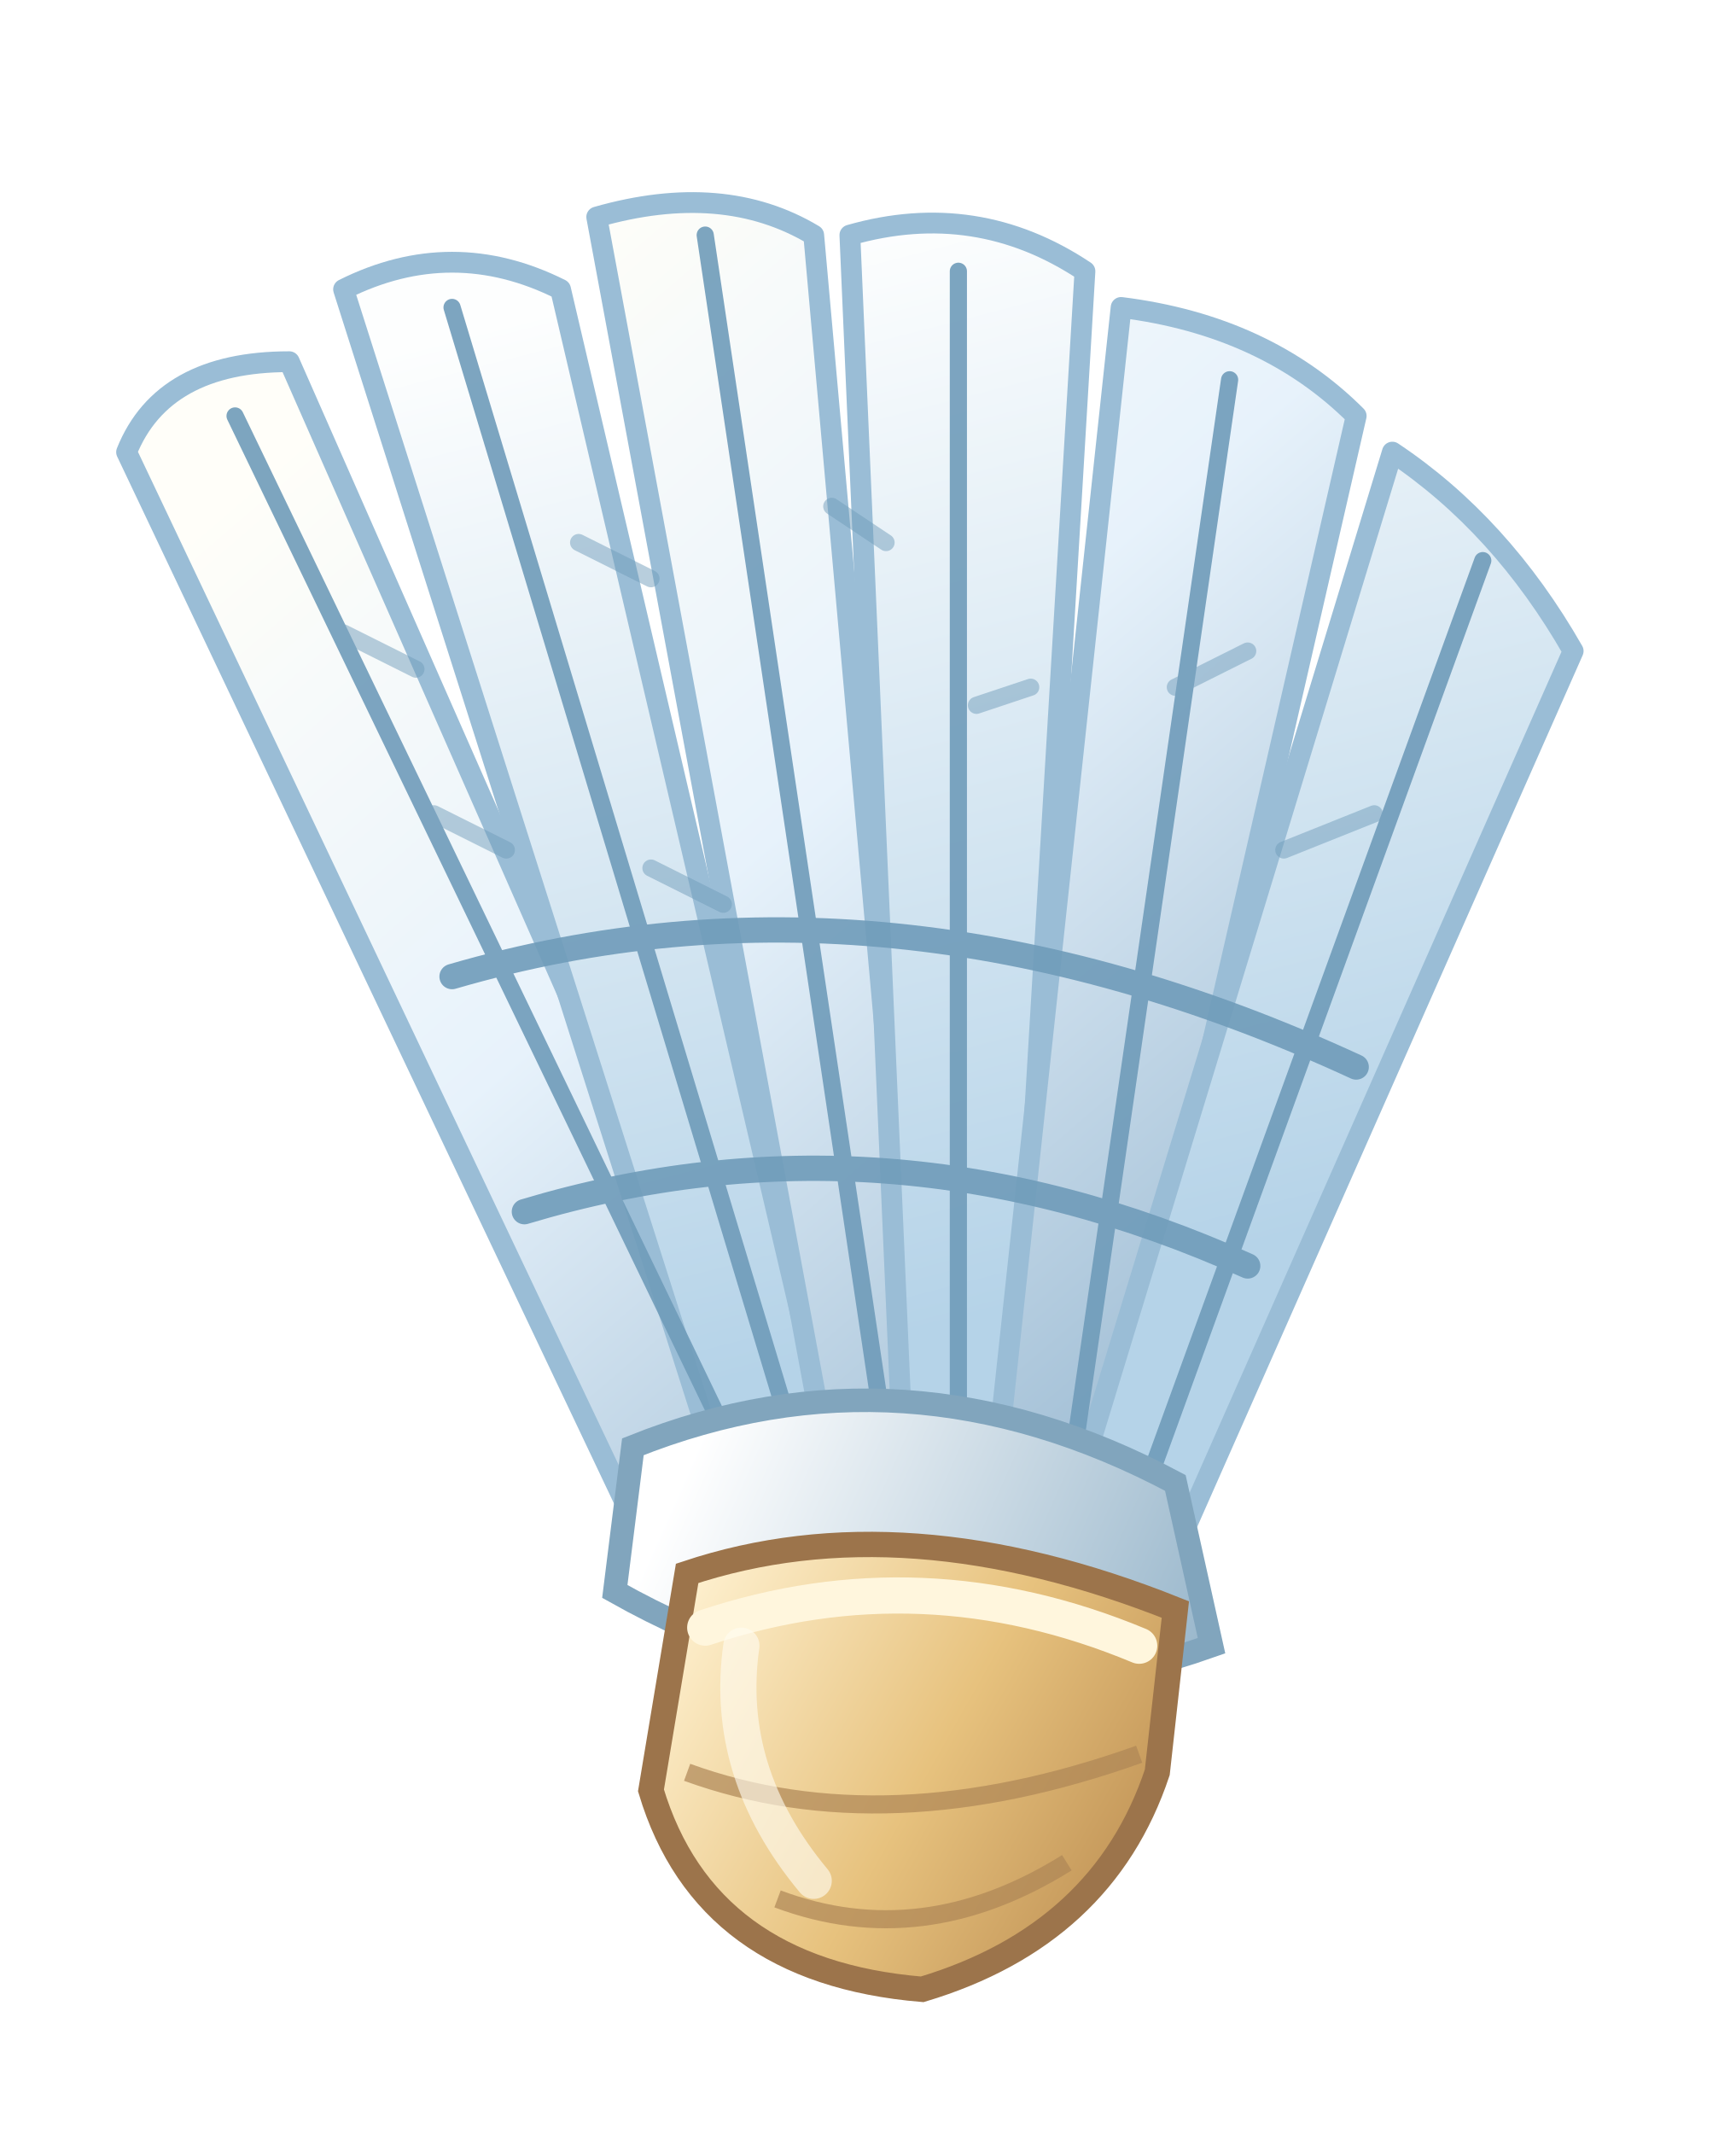
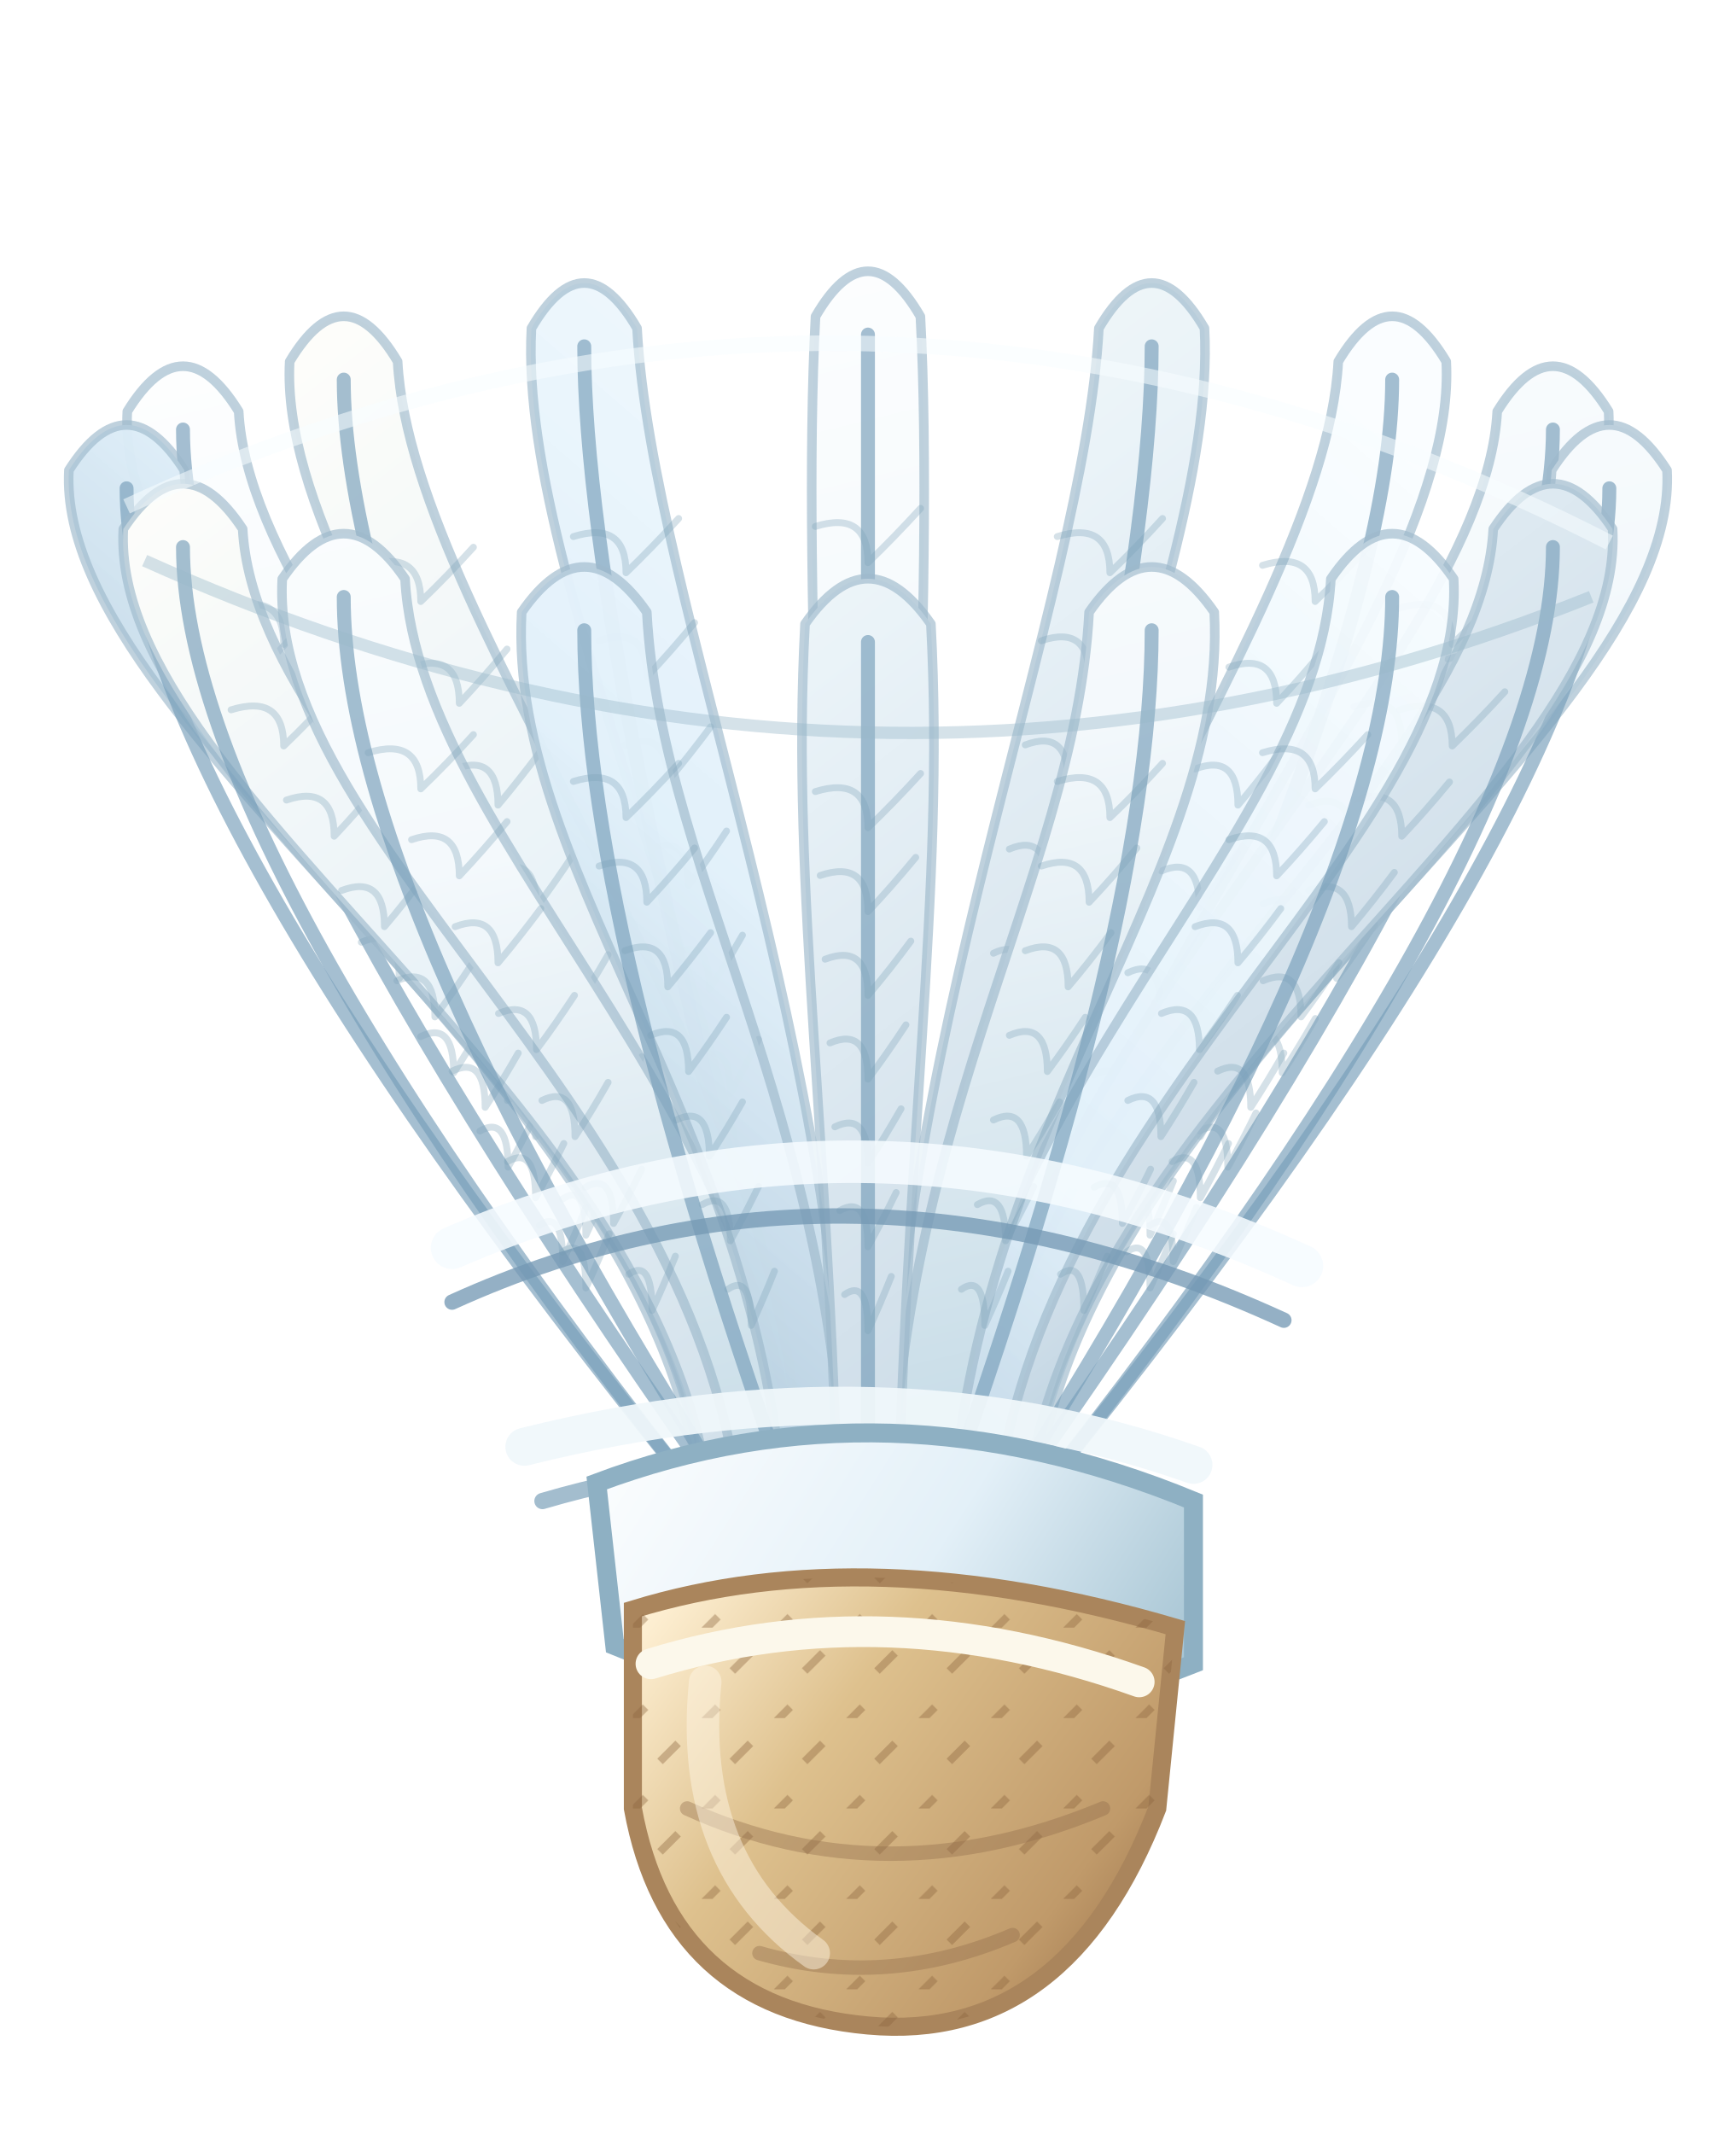
<svg xmlns="http://www.w3.org/2000/svg" width="96" height="118" viewBox="0 0 96 118" fill="none" role="img" aria-label="Federball">
  <defs>
-     <linearGradient id="wing" x1="19" y1="22" x2="67" y2="78" gradientUnits="userSpaceOnUse">
-       <stop stop-color="#fffef9" />
-       <stop offset=".46" stop-color="#e7f2fb" />
-       <stop offset="1" stop-color="#9fbdd4" />
-     </linearGradient>
-     <linearGradient id="light" x1="27" y1="18" x2="42" y2="76" gradientUnits="userSpaceOnUse">
-       <stop stop-color="#fdfefe" />
-       <stop offset="1" stop-color="#b5d3e8" />
-     </linearGradient>
-     <linearGradient id="cork" x1="37" y1="88" x2="67" y2="105" gradientUnits="userSpaceOnUse">
-       <stop stop-color="#fff2d2" />
-       <stop offset=".5" stop-color="#e7c27e" />
-       <stop offset="1" stop-color="#b6864b" />
-     </linearGradient>
-     <linearGradient id="rim" x1="39" y1="79" x2="66" y2="91" gradientUnits="userSpaceOnUse">
-       <stop stop-color="#ffffff" />
-       <stop offset="1" stop-color="#9cb9cd" />
-     </linearGradient>
+     <linearGradient id="wing" x1="9" y1="22" x2="65" y2="95" gradientUnits="userSpaceOnUse">
+       <stop stop-color="#fffefa" />
+       <stop offset=".37" stop-color="#eaf3f8" />
+       <stop offset=".76" stop-color="#cfdee9" />
+       <stop offset="1" stop-color="#96bacf" />
+     </linearGradient>
+     <linearGradient id="light" x1="32" y1="8" x2="53" y2="94" gradientUnits="userSpaceOnUse">
+       <stop stop-color="#fff" />
+       <stop offset=".42" stop-color="#f4f9fc" />
+       <stop offset="1" stop-color="#b6d1df" />
+     </linearGradient>
+     <linearGradient id="frost" x1="81" y1="28" x2="31" y2="86" gradientUnits="userSpaceOnUse">
+       <stop stop-color="#f9fdff" stop-opacity=".93" />
+       <stop offset=".55" stop-color="#e1f0fa" stop-opacity=".97" />
+       <stop offset="1" stop-color="#a4c0d3" />
+     </linearGradient>
+     <linearGradient id="cork" x1="35" y1="90" x2="65" y2="112" gradientUnits="userSpaceOnUse">
+       <stop stop-color="#fff1d5" />
+       <stop offset=".32" stop-color="#dec18e" />
+       <stop offset=".75" stop-color="#c09a6a" />
+       <stop offset="1" stop-color="#926943" />
+     </linearGradient>
+     <linearGradient id="rim" x1="31" y1="79" x2="64" y2="100" gradientUnits="userSpaceOnUse">
+       <stop stop-color="#fff" />
+       <stop offset=".54" stop-color="#e3f0f8" />
+       <stop offset="1" stop-color="#9bbccc" />
+     </linearGradient>
+     <pattern id="cork-grain" patternUnits="userSpaceOnUse" width="4" height="5">
+       <path d="M.5 2.4l1-1m1.2 4 1-1" stroke="#8b643e" stroke-width=".43" opacity=".45" />
+     </pattern>
+     <clipPath id="cork-clip">
+       <path d="M35 89Q48 85 65 90L64 100Q59 113 48 112Q37 111 35 100Z" />
+     </clipPath>
  </defs>
-   <g stroke="#9abdd6" stroke-width="1.15" stroke-linejoin="round">
-     <path d="M7 25Q9 20 16 20L42 79 35 84Z" fill="url(#wing)" />
-     <path d="M19 16Q25 13 31 16L46 80 40 82Z" fill="url(#light)" />
-     <path d="M33 12Q40 10 45 13L51 80 46 82Z" fill="url(#wing)" />
-     <path d="M47 13Q54 11 60 15L56 82 50 82Z" fill="url(#light)" />
-     <path d="M62 17Q70 18 75 23L61 84 55 82Z" fill="url(#wing)" />
-     <path d="M77 25Q83 29 87 36L64 88 59 84Z" fill="url(#light)" />
+   <g fill="none" stroke-linejoin="round" stroke-linecap="round">
+     <g class="feather" data-plume="13">
+       <path d="M45.10 17.50 Q48.00 12.50 50.90 17.50 C51.70 32.50 50.00 59.00 49.60 83.00 Q48.00 87.00 46.40 83.00 C46.00 59.00 44.30 32.50 45.10 17.50Z" fill="url(#light)" stroke="#9db8cb" stroke-opacity=".65" stroke-width=".53" />
+       <path d="M48.00 18.50Q48.00 35.50 48.00 83.00" stroke="#769db9" stroke-opacity=".66" stroke-width=".77" />
+       <g stroke="#7c9fb7" stroke-width=".38" stroke-opacity=".32">
+         <path d="M45.09 29.11Q48.00 28.21 48.00 31.11M48.00 31.11Q49.45 29.71 50.91 28.11" />
+         <path d="M45.36 34.92Q48.00 34.02 48.00 36.92M48.00 36.92Q49.32 35.52 50.64 33.92" />
+         <path d="M45.63 40.72Q48.00 39.82 48.00 42.72M48.00 42.72Q49.18 41.32 50.37 39.72" />
+         <path d="M45.90 46.53Q48.00 45.63 48.00 48.53M48.00 48.53Q49.05 47.13 50.10 45.53" />
+         <path d="M46.17 52.33Q48.00 51.43 48.00 54.33M48.00 54.33Q48.91 52.93 49.83 51.33" />
+         <path d="M46.44 58.13Q48.00 57.23 48.00 60.13M48.00 60.13Q48.78 58.73 49.56 57.13" />
+         <path d="M46.71 63.94Q48.00 63.04 48.00 65.94M48.00 65.94Q48.65 64.54 49.29 62.94" />
+       </g>
+     </g>
+     <g class="feather" data-plume="14">
+       <path d="M60.77 18.15 Q63.69 13.15 66.61 18.15 C67.41 33.15 52.87 59.15 52.47 83.15 Q50.87 87.15 49.27 83.15 C48.87 59.15 59.97 33.15 60.77 18.15Z" fill="url(#wing)" stroke="#9db8cb" stroke-opacity=".65" stroke-width=".53" />
+       <path d="M63.69 19.15Q63.69 36.15 50.87 83.15" stroke="#769db9" stroke-opacity=".66" stroke-width=".77" />
+       <g stroke="#7c9fb7" stroke-width=".38" stroke-opacity=".32">
+         <path d="M58.47 29.67Q61.38 28.77 61.38 31.67M61.38 31.67Q62.84 30.27 64.29 28.67" />
+         <path d="M57.59 35.43Q60.23 34.53 60.23 37.43M60.23 37.43Q61.55 36.03 62.87 34.43" />
+         <path d="M56.70 41.19Q59.07 40.29 59.07 43.19M59.07 43.19Q60.26 41.79 61.44 40.19" />
+         <path d="M55.82 46.95Q57.92 46.05 57.92 48.95M57.92 48.95Q58.97 47.55 60.02 45.95" />
+         <path d="M54.94 52.71Q56.77 51.81 56.77 54.71M56.77 54.71Q57.68 53.31 58.60 51.71" />
+         <path d="M54.05 58.47Q55.61 57.57 55.61 60.47M55.61 60.47Q56.39 59.07 57.17 57.47" />
+         <path d="M53.17 64.23Q54.46 63.33 54.46 66.23M54.46 66.23Q55.10 64.83 55.75 63.23" />
+       </g>
+     </g>
+     <g class="feather" data-plume="12">
+       <path d="M29.39 18.15 Q32.31 13.15 35.23 18.15 C36.03 33.15 47.13 59.15 46.73 83.15 Q45.13 87.15 43.53 83.15 C43.13 59.15 28.59 33.15 29.39 18.15Z" fill="url(#frost)" stroke="#9db8cb" stroke-opacity=".65" stroke-width=".53" />
+       <path d="M32.31 19.15Q32.31 36.15 45.13 83.15" stroke="#769db9" stroke-opacity=".66" stroke-width=".77" />
+       <g stroke="#7c9fb7" stroke-width=".38" stroke-opacity=".32">
+         <path d="M31.71 29.67Q34.62 28.77 34.62 31.67M34.62 31.67Q36.07 30.27 37.53 28.67" />
+         <path d="M33.13 35.43Q35.77 34.53 35.77 37.43M35.77 37.43Q37.09 36.03 38.41 34.43" />
+         <path d="M34.56 41.19Q36.93 40.29 36.93 43.19M36.93 43.19Q38.11 41.79 39.30 40.19" />
+         <path d="M35.98 46.95Q38.08 46.05 38.08 48.95M38.08 48.95Q39.13 47.55 40.18 45.95" />
+         <path d="M37.40 52.71Q39.23 51.81 39.23 54.71M39.23 54.71Q40.15 53.31 41.06 51.71" />
+         <path d="M38.83 58.47Q40.39 57.57 40.39 60.47M40.39 60.47Q41.17 59.07 41.95 57.47" />
+         <path d="M40.25 64.23Q41.54 63.33 41.54 66.23M41.54 66.23Q42.19 64.83 42.83 63.23" />
+       </g>
+     </g>
+     <g class="feather" data-plume="15">
+       <path d="M74.01 19.99 Q76.99 14.99 79.98 19.99 C80.78 34.99 55.30 59.59 54.90 83.59 Q53.30 87.59 51.70 83.59 C51.30 59.59 73.21 34.99 74.01 19.99Z" fill="url(#frost)" stroke="#9db8cb" stroke-opacity=".65" stroke-width=".53" />
+       <path d="M76.99 20.99Q76.99 37.99 53.30 83.59" stroke="#769db9" stroke-opacity=".66" stroke-width=".77" />
+       <g stroke="#7c9fb7" stroke-width=".38" stroke-opacity=".32">
+         <path d="M69.82 31.26Q72.73 30.36 72.73 33.26M72.73 33.26Q74.18 31.86 75.64 30.26" />
+         <path d="M67.96 36.89Q70.60 35.99 70.60 38.89M70.60 38.89Q71.92 37.49 73.24 35.89" />
+         <path d="M66.09 42.52Q68.46 41.62 68.46 44.52M68.46 44.52Q69.65 43.12 70.83 41.52" />
+         <path d="M64.23 48.16Q66.33 47.26 66.33 50.16M66.33 50.16Q67.38 48.76 68.43 47.16" />
+         <path d="M62.37 53.79Q64.20 52.89 64.20 55.79M64.20 55.79Q65.11 54.39 66.03 52.79" />
+         <path d="M60.51 59.43Q62.07 58.53 62.07 61.43M62.07 61.43Q62.85 60.03 63.63 58.43" />
+         <path d="M58.65 65.06Q59.94 64.16 59.94 67.06M59.94 67.06Q60.58 65.66 61.23 64.06" />
+       </g>
+     </g>
+     <g class="feather" data-plume="11">
+       <path d="M16.02 19.99 Q19.01 14.99 21.99 19.99 C22.79 34.99 44.70 59.59 44.30 83.59 Q42.70 87.59 41.10 83.59 C40.70 59.59 15.22 34.99 16.02 19.99Z" fill="url(#wing)" stroke="#9db8cb" stroke-opacity=".65" stroke-width=".53" />
+       <path d="M19.01 20.99Q19.01 37.99 42.70 83.59" stroke="#769db9" stroke-opacity=".66" stroke-width=".77" />
+       <g stroke="#7c9fb7" stroke-width=".38" stroke-opacity=".32">
+         <path d="M20.36 31.26Q23.27 30.36 23.27 33.26M23.27 33.26Q24.73 31.86 26.18 30.26" />
+         <path d="M22.76 36.89Q25.40 35.99 25.40 38.89M25.40 38.89Q26.72 37.49 28.04 35.89" />
+         <path d="M25.17 42.52Q27.54 41.62 27.54 44.52M27.54 44.52Q28.72 43.12 29.91 41.52" />
+         <path d="M27.57 48.16Q29.67 47.26 29.67 50.16M29.67 50.16Q30.72 48.76 31.77 47.16" />
+         <path d="M29.97 53.79Q31.80 52.89 31.80 55.79M31.80 55.79Q32.72 54.39 33.63 52.79" />
+         <path d="M32.37 59.43Q33.93 58.53 33.93 61.43M33.93 61.43Q34.71 60.03 35.49 58.43" />
+         <path d="M34.77 65.06Q36.06 64.16 36.06 67.06M36.06 67.06Q36.71 65.66 37.35 64.06" />
+       </g>
+     </g>
+     <g class="feather" data-plume="16">
+       <path d="M82.80 22.75 Q85.88 17.75 88.96 22.75 C89.76 37.75 56.93 60.23 56.53 84.23 Q54.93 88.23 53.33 84.23 C52.93 60.23 82.00 37.75 82.80 22.75Z" fill="url(#light)" stroke="#9db8cb" stroke-opacity=".65" stroke-width=".53" />
+       <path d="M85.88 23.75Q85.88 40.75 54.93 84.23" stroke="#769db9" stroke-opacity=".66" stroke-width=".77" />
+       <g stroke="#7c9fb7" stroke-width=".38" stroke-opacity=".32">
+         <path d="M77.40 33.63Q80.31 32.73 80.31 35.63M80.31 35.63Q81.76 34.23 83.22 32.63" />
+         <path d="M74.88 39.08Q77.52 38.18 77.52 41.08M77.52 41.08Q78.84 39.68 80.16 38.08" />
+         <path d="M72.37 44.52Q74.74 43.62 74.74 46.52M74.74 46.52Q75.92 45.12 77.11 43.52" />
+         <path d="M69.85 49.97Q71.95 49.07 71.95 51.97M71.95 51.97Q73.00 50.57 74.05 48.97" />
+         <path d="M67.34 55.41Q69.17 54.51 69.17 57.41M69.17 57.41Q70.08 56.01 71.00 54.41" />
+         <path d="M64.82 60.85Q66.38 59.95 66.38 62.85M66.38 62.85Q67.16 61.45 67.94 59.85" />
+         <path d="M62.31 66.30Q63.60 65.40 63.60 68.30M63.60 68.30Q64.24 66.90 64.89 65.30" />
+       </g>
+     </g>
+     <g class="feather" data-plume="10">
+       <path d="M7.04 22.75 Q10.12 17.75 13.20 22.75 C14.00 37.75 43.07 60.23 42.67 84.23 Q41.07 88.23 39.47 84.23 C39.07 60.23 6.24 37.75 7.04 22.75Z" fill="url(#light)" stroke="#9db8cb" stroke-opacity=".65" stroke-width=".53" />
+       <path d="M10.12 23.75Q10.12 40.75 41.07 84.23" stroke="#769db9" stroke-opacity=".66" stroke-width=".77" />
+       <g stroke="#7c9fb7" stroke-width=".38" stroke-opacity=".32">
+         <path d="M12.78 33.63Q15.69 32.73 15.69 35.63M15.69 35.63Q17.15 34.23 18.60 32.63" />
+         <path d="M15.84 39.08Q18.48 38.18 18.48 41.08M18.48 41.08Q19.80 39.68 21.12 38.08" />
+         <path d="M18.89 44.52Q21.26 43.62 21.26 46.52M21.26 46.52Q22.45 45.12 23.63 43.52" />
+         <path d="M21.95 49.97Q24.05 49.07 24.05 51.97M24.05 51.97Q25.10 50.57 26.15 48.97" />
+         <path d="M25.00 55.41Q26.83 54.51 26.83 57.41M26.83 57.41Q27.75 56.01 28.66 54.41" />
+         <path d="M28.06 60.85Q29.62 59.95 29.62 62.85M29.62 62.85Q30.40 61.45 31.18 59.85" />
+         <path d="M31.11 66.30Q32.40 65.40 32.40 68.30M32.40 68.30Q33.05 66.90 33.69 65.30" />
+       </g>
+     </g>
+     <g class="feather" data-plume="1">
+       <path d="M85.81 26.00 Q89.00 21.00 92.19 26.00 C92.99 41.00 57.50 61.00 57.10 85.00 Q55.50 89.00 53.90 85.00 C53.50 61.00 85.01 41.00 85.81 26.00Z" fill="url(#light)" stroke="#9db8cb" stroke-opacity=".65" stroke-width=".53" />
+       <path d="M89.00 27.00Q89.00 44.00 55.50 85.00" stroke="#769db9" stroke-opacity=".66" stroke-width=".77" />
+       <g stroke="#7c9fb7" stroke-width=".38" stroke-opacity=".32">
+         <path d="M80.06 36.44Q82.97 35.54 82.97 38.44M82.97 38.44Q84.42 37.04 85.88 35.44" />
+         <path d="M77.31 41.66Q79.95 40.76 79.95 43.66M79.95 43.66Q81.27 42.26 82.59 40.66" />
+         <path d="M74.57 46.88Q76.94 45.98 76.94 48.88M76.94 48.88Q78.13 47.48 79.31 45.88" />
+         <path d="M71.83 52.10Q73.92 51.20 73.92 54.10M73.92 54.10Q74.97 52.70 76.02 51.10" />
+         <path d="M69.08 57.32Q70.91 56.42 70.91 59.32M70.91 59.32Q71.83 57.92 72.74 56.32" />
+         <path d="M66.34 62.54Q67.90 61.64 67.90 64.54M67.90 64.54Q68.68 63.14 69.46 61.54" />
+         <path d="M63.59 67.76Q64.88 66.86 64.88 69.76M64.88 69.76Q65.52 68.36 66.17 66.76" />
+       </g>
+     </g>
+     <g class="feather" data-plume="9">
+       <path d="M3.81 26.00 Q7.00 21.00 10.19 26.00 C10.99 41.00 42.50 61.00 42.10 85.00 Q40.50 89.00 38.90 85.00 C38.50 61.00 3.01 41.00 3.81 26.00Z" fill="url(#frost)" stroke="#9db8cb" stroke-opacity=".65" stroke-width=".53" />
+       <path d="M7.00 27.00Q7.00 44.00 40.50 85.00" stroke="#769db9" stroke-opacity=".66" stroke-width=".77" />
+       <g stroke="#7c9fb7" stroke-width=".38" stroke-opacity=".32">
+         <path d="M10.12 36.44Q13.03 35.54 13.03 38.44M13.03 38.44Q14.48 37.04 15.94 35.44" />
+         <path d="M13.41 41.66Q16.05 40.76 16.05 43.66M16.05 43.66Q17.37 42.26 18.69 40.66" />
+         <path d="M16.69 46.88Q19.06 45.98 19.06 48.88M19.06 48.88Q20.24 47.48 21.43 45.88" />
+         <path d="M19.98 52.10Q22.08 51.20 22.08 54.10M22.08 54.10Q23.13 52.70 24.18 51.10" />
+         <path d="M23.26 57.32Q25.09 56.42 25.09 59.32M25.09 59.32Q26.00 57.92 26.92 56.32" />
+         <path d="M26.54 62.54Q28.10 61.64 28.10 64.54M28.10 64.54Q28.88 63.14 29.66 61.54" />
+         <path d="M29.83 67.76Q31.12 66.86 31.12 69.76M31.12 69.76Q31.76 68.36 32.41 66.76" />
+       </g>
+     </g>
+     <g class="feather" data-plume="2">
+       <path d="M82.58 29.25 Q85.88 24.25 89.18 29.25 C89.98 44.25 56.93 61.77 56.53 85.77 Q54.93 89.77 53.33 85.77 C52.93 61.77 81.78 44.25 82.58 29.25Z" fill="url(#wing)" stroke="#9db8cb" stroke-opacity=".65" stroke-width=".53" />
+       <path d="M85.88 30.25Q85.88 47.25 54.93 85.77" stroke="#769db9" stroke-opacity=".66" stroke-width=".77" />
+       <g stroke="#7c9fb7" stroke-width=".38" stroke-opacity=".32">
+         <path d="M77.40 39.25Q80.31 38.35 80.31 41.25M80.31 41.25Q81.76 39.85 83.22 38.25" />
+         <path d="M74.88 44.24Q77.52 43.34 77.52 46.24M77.52 46.24Q78.84 44.84 80.16 43.24" />
+         <path d="M72.37 49.24Q74.74 48.34 74.74 51.24M74.74 51.24Q75.92 49.84 77.11 48.24" />
+         <path d="M69.85 54.23Q71.95 53.33 71.95 56.23M71.95 56.23Q73.00 54.83 74.05 53.23" />
+         <path d="M67.34 59.23Q69.17 58.33 69.17 61.23M69.17 61.23Q70.08 59.83 71.00 58.23" />
+         <path d="M64.82 64.23Q66.38 63.33 66.38 66.23M66.38 66.23Q67.16 64.83 67.94 63.23" />
+         <path d="M62.31 69.22Q63.60 68.32 63.60 71.22M63.60 71.22Q64.24 69.82 64.89 68.22" />
+       </g>
+     </g>
+     <g class="feather" data-plume="8">
+       <path d="M6.82 29.25 Q10.12 24.25 13.42 29.25 C14.22 44.25 43.07 61.77 42.67 85.77 Q41.07 89.77 39.47 85.77 C39.07 61.77 6.02 44.25 6.82 29.25Z" fill="url(#wing)" stroke="#9db8cb" stroke-opacity=".65" stroke-width=".53" />
+       <path d="M10.12 30.25Q10.12 47.25 41.07 85.77" stroke="#769db9" stroke-opacity=".66" stroke-width=".77" />
+       <g stroke="#7c9fb7" stroke-width=".38" stroke-opacity=".32">
+         <path d="M12.78 39.25Q15.69 38.35 15.69 41.25M15.69 41.25Q17.15 39.85 18.60 38.25" />
+         <path d="M15.84 44.24Q18.48 43.34 18.48 46.24M18.48 46.24Q19.80 44.84 21.12 43.24" />
+         <path d="M18.89 49.24Q21.26 48.34 21.26 51.24M21.26 51.24Q22.45 49.84 23.63 48.24" />
+         <path d="M21.95 54.23Q24.05 53.33 24.05 56.23M24.05 56.23Q25.10 54.83 26.15 53.23" />
+         <path d="M25.00 59.23Q26.83 58.33 26.83 61.23M26.83 61.23Q27.75 59.83 28.66 58.23" />
+         <path d="M28.06 64.23Q29.62 63.33 29.62 66.23M29.62 66.23Q30.40 64.83 31.18 63.23" />
+         <path d="M31.11 69.22Q32.40 68.32 32.40 71.22M32.40 71.22Q33.05 69.82 33.69 68.22" />
+       </g>
+     </g>
+     <g class="feather" data-plume="3">
+       <path d="M73.60 32.01 Q76.99 27.01 80.39 32.01 C81.19 47.01 55.30 62.41 54.90 86.41 Q53.30 90.41 51.70 86.41 C51.30 62.41 72.80 47.01 73.60 32.01Z" fill="url(#frost)" stroke="#9db8cb" stroke-opacity=".65" stroke-width=".53" />
+       <path d="M76.99 33.01Q76.99 50.01 53.30 86.41" stroke="#769db9" stroke-opacity=".66" stroke-width=".77" />
+       <g stroke="#7c9fb7" stroke-width=".38" stroke-opacity=".32">
+         <path d="M69.82 41.62Q72.73 40.72 72.73 43.62M72.73 43.62Q74.18 42.22 75.64 40.62" />
+         <path d="M67.96 46.43Q70.60 45.53 70.60 48.43M70.60 48.43Q71.92 47.03 73.24 45.43" />
+         <path d="M66.09 51.24Q68.46 50.34 68.46 53.24M68.46 53.24Q69.65 51.84 70.83 50.24" />
+         <path d="M64.23 56.04Q66.33 55.14 66.33 58.04M66.33 58.04Q67.38 56.64 68.43 55.04" />
+         <path d="M62.37 60.85Q64.20 59.95 64.20 62.85M64.20 62.85Q65.11 61.45 66.03 59.85" />
+         <path d="M60.51 65.65Q62.07 64.75 62.07 67.65M62.07 67.65Q62.85 66.25 63.63 64.65" />
+         <path d="M58.65 70.46Q59.94 69.56 59.94 72.46M59.94 72.46Q60.58 71.06 61.23 69.46" />
+       </g>
+     </g>
+     <g class="feather" data-plume="7">
+       <path d="M15.61 32.01 Q19.01 27.01 22.40 32.01 C23.20 47.01 44.70 62.41 44.30 86.41 Q42.70 90.41 41.10 86.41 C40.70 62.41 14.81 47.01 15.61 32.01Z" fill="url(#light)" stroke="#9db8cb" stroke-opacity=".65" stroke-width=".53" />
+       <path d="M19.01 33.01Q19.01 50.01 42.70 86.41" stroke="#769db9" stroke-opacity=".66" stroke-width=".77" />
+       <g stroke="#7c9fb7" stroke-width=".38" stroke-opacity=".32">
+         <path d="M20.36 41.62Q23.27 40.72 23.27 43.62M23.27 43.62Q24.73 42.22 26.18 40.62" />
+         <path d="M22.76 46.43Q25.40 45.53 25.40 48.43M25.40 48.43Q26.72 47.03 28.04 45.43" />
+         <path d="M25.17 51.24Q27.54 50.34 27.54 53.24M27.54 53.24Q28.72 51.84 29.91 50.24" />
+         <path d="M27.57 56.04Q29.67 55.14 29.67 58.04M29.67 58.04Q30.72 56.64 31.77 55.04" />
+         <path d="M29.97 60.85Q31.80 59.95 31.80 62.85M31.80 62.85Q32.72 61.45 33.63 59.85" />
+         <path d="M32.37 65.65Q33.93 64.75 33.93 67.65M33.93 67.65Q34.71 66.25 35.49 64.65" />
+         <path d="M34.77 70.46Q36.06 69.56 36.06 72.46M36.06 72.46Q36.71 71.06 37.35 69.46" />
+       </g>
+     </g>
+     <g class="feather" data-plume="4">
+       <path d="M60.23 33.85 Q63.69 28.85 67.15 33.85 C67.95 48.85 52.87 62.85 52.47 86.85 Q50.87 90.85 49.27 86.85 C48.87 62.85 59.43 48.85 60.23 33.85Z" fill="url(#light)" stroke="#9db8cb" stroke-opacity=".65" stroke-width=".53" />
+       <path d="M63.69 34.85Q63.69 51.85 50.87 86.85" stroke="#769db9" stroke-opacity=".66" stroke-width=".77" />
+       <g stroke="#7c9fb7" stroke-width=".38" stroke-opacity=".32">
+         <path d="M58.47 43.21Q61.38 42.31 61.38 45.21M61.38 45.21Q62.84 43.81 64.29 42.21" />
+         <path d="M57.59 47.89Q60.23 46.99 60.23 49.89M60.23 49.89Q61.55 48.49 62.87 46.89" />
+         <path d="M56.70 52.57Q59.07 51.67 59.07 54.57M59.07 54.57Q60.26 53.17 61.44 51.57" />
+         <path d="M55.82 57.25Q57.92 56.35 57.92 59.25M57.92 59.25Q58.97 57.85 60.02 56.25" />
+         <path d="M54.94 61.93Q56.77 61.03 56.77 63.93M56.77 63.93Q57.68 62.53 58.60 60.93" />
+         <path d="M54.05 66.61Q55.61 65.71 55.61 68.61M55.61 68.61Q56.39 67.21 57.17 65.61" />
+         <path d="M53.17 71.29Q54.46 70.39 54.46 73.29M54.46 73.29Q55.10 71.89 55.75 70.29" />
+       </g>
+     </g>
+     <g class="feather" data-plume="6">
+       <path d="M28.85 33.85 Q32.31 28.85 35.77 33.85 C36.57 48.85 47.13 62.85 46.73 86.85 Q45.13 90.85 43.53 86.85 C43.13 62.85 28.05 48.85 28.85 33.85Z" fill="url(#frost)" stroke="#9db8cb" stroke-opacity=".65" stroke-width=".53" />
+       <path d="M32.31 34.85Q32.31 51.85 45.13 86.85" stroke="#769db9" stroke-opacity=".66" stroke-width=".77" />
+       <g stroke="#7c9fb7" stroke-width=".38" stroke-opacity=".32">
+         <path d="M31.71 43.21Q34.62 42.31 34.62 45.21M34.62 45.21Q36.07 43.81 37.53 42.21" />
+         <path d="M33.13 47.89Q35.77 46.99 35.77 49.89M35.77 49.89Q37.09 48.49 38.41 46.89" />
+         <path d="M34.56 52.57Q36.93 51.67 36.93 54.57M36.93 54.57Q38.11 53.17 39.30 51.57" />
+         <path d="M35.98 57.25Q38.08 56.35 38.08 59.25M38.08 59.25Q39.13 57.85 40.18 56.25" />
+         <path d="M37.40 61.93Q39.23 61.03 39.23 63.93M39.23 63.93Q40.15 62.53 41.06 60.93" />
+         <path d="M38.83 66.61Q40.39 65.71 40.39 68.61M40.39 68.61Q41.17 67.21 41.95 65.61" />
+         <path d="M40.25 71.29Q41.54 70.39 41.54 73.29M41.54 73.29Q42.19 71.89 42.83 70.29" />
+       </g>
+     </g>
+     <g class="feather" data-plume="5">
+       <path d="M44.52 34.50 Q48.00 29.50 51.48 34.50 C52.28 49.50 50.00 63.00 49.60 87.00 Q48.00 91.00 46.40 87.00 C46.00 63.00 43.72 49.50 44.52 34.50Z" fill="url(#wing)" stroke="#9db8cb" stroke-opacity=".65" stroke-width=".53" />
+       <path d="M48.00 35.50Q48.00 52.50 48.00 87.00" stroke="#769db9" stroke-opacity=".66" stroke-width=".77" />
+       <g stroke="#7c9fb7" stroke-width=".38" stroke-opacity=".32">
+         <path d="M45.09 43.77Q48.00 42.87 48.00 45.77M48.00 45.77Q49.45 44.37 50.91 42.77" />
+         <path d="M45.36 48.41Q48.00 47.51 48.00 50.41M48.00 50.41Q49.32 49.01 50.64 47.41" />
+         <path d="M45.63 53.04Q48.00 52.14 48.00 55.04M48.00 55.04Q49.19 53.64 50.37 52.04" />
+         <path d="M45.90 57.67Q48.00 56.77 48.00 59.67M48.00 59.67Q49.05 58.27 50.10 56.67" />
+         <path d="M46.17 62.31Q48.00 61.41 48.00 64.31M48.00 64.31Q48.91 62.91 49.83 61.31" />
+         <path d="M46.44 66.94Q48.00 66.04 48.00 68.94M48.00 68.94Q48.78 67.54 49.56 65.94" />
+         <path d="M46.71 71.58Q48.00 70.68 48.00 73.58M48.00 73.58Q48.65 72.18 49.29 70.58" />
+       </g>
+     </g>
  </g>
-   <g stroke="#6f9bb9" stroke-width=".95" stroke-linecap="round" opacity=".9">
-     <path d="M13 23 40 79M25 17 44 80M39 13 49 80M53 15 53 81M68 21 59 83M82 31 62 86" />
-     <path d="M25 54Q49 47 75 59M29 67Q49 61 69 70" stroke-width="1.4" />
-     <path d="M19 35 23 37M24 45 28 47M32 30 36 32M36 48 40 50M46 28 49 30M54 39 57 38M69 36 65 38M76 45 71 47" opacity=".55" />
+   <path d="M7 28Q48 9 89 30" stroke="#f9fdff" stroke-opacity=".54" stroke-width=".86" />
+   <path d="M8 31Q48 49 88 33" stroke="#98b7c8" stroke-opacity=".41" stroke-width=".68" />
+   <g fill="none" stroke-linecap="round">
+     <path d="M25 69Q48 59 72 70" stroke="#f6fbff" stroke-width="2.35" opacity=".86" />
+     <path d="M25 72Q47 62 71 73" stroke="#7499b4" stroke-width=".85" opacity=".77" />
+     <path d="M29 80Q49 75 66 81" stroke="#f0f7fb" stroke-width="2.1" opacity=".93" />
+     <path d="M30 83Q47 78 66 84" stroke="#7299b4" stroke-width=".9" opacity=".65" />
  </g>
-   <path d="M35 80Q50 74 65 82L67 91Q50 97 34 88Z" fill="url(#rim)" stroke="#81a5bd" stroke-width="1.3" />
-   <path d="M38 87Q50 83 65 89L64 98Q61 107 51 110Q39 109 36 99Z" fill="url(#cork)" stroke="#9c744b" stroke-width="1.4" />
-   <path d="M39 90Q51 86 63 91" stroke="#fff6dd" stroke-width="2" stroke-linecap="round" />
-   <path d="M38 98Q49 102 63 97M43 105Q51 108 59 103" stroke="#ae8656" stroke-width="1" opacity=".7" />
-   <path d="M41 91Q40 98 45 104" stroke="#fffcf1" stroke-width="2" stroke-linecap="round" opacity=".62" />
+   <path d="M33 82Q49 76 66 83L66 92Q51 98 34 91Z" fill="url(#rim)" stroke="#8eb0c3" stroke-width="1.05" />
+   <path d="M35 89Q48 85 65 90L64 100Q59 113 48 112Q37 111 35 100Z" fill="url(#cork)" stroke="#aa855c" stroke-width="1" />
+   <rect x="32" y="87" width="36" height="28" fill="url(#cork-grain)" clip-path="url(#cork-clip)" opacity=".86" />
+   <path d="M36 92Q49 88 63 93" stroke="#fcf8eb" stroke-width="1.7" stroke-linecap="round" />
+   <path d="M38 100Q49 105 61 100M42 108Q49 110 56 107" stroke="#906c4b" stroke-opacity=".39" stroke-width=".8" stroke-linecap="round" />
+   <path d="M39 93Q38 103 45 108" stroke="#fff6e5" stroke-opacity=".47" stroke-width="1.8" stroke-linecap="round" />
</svg>
